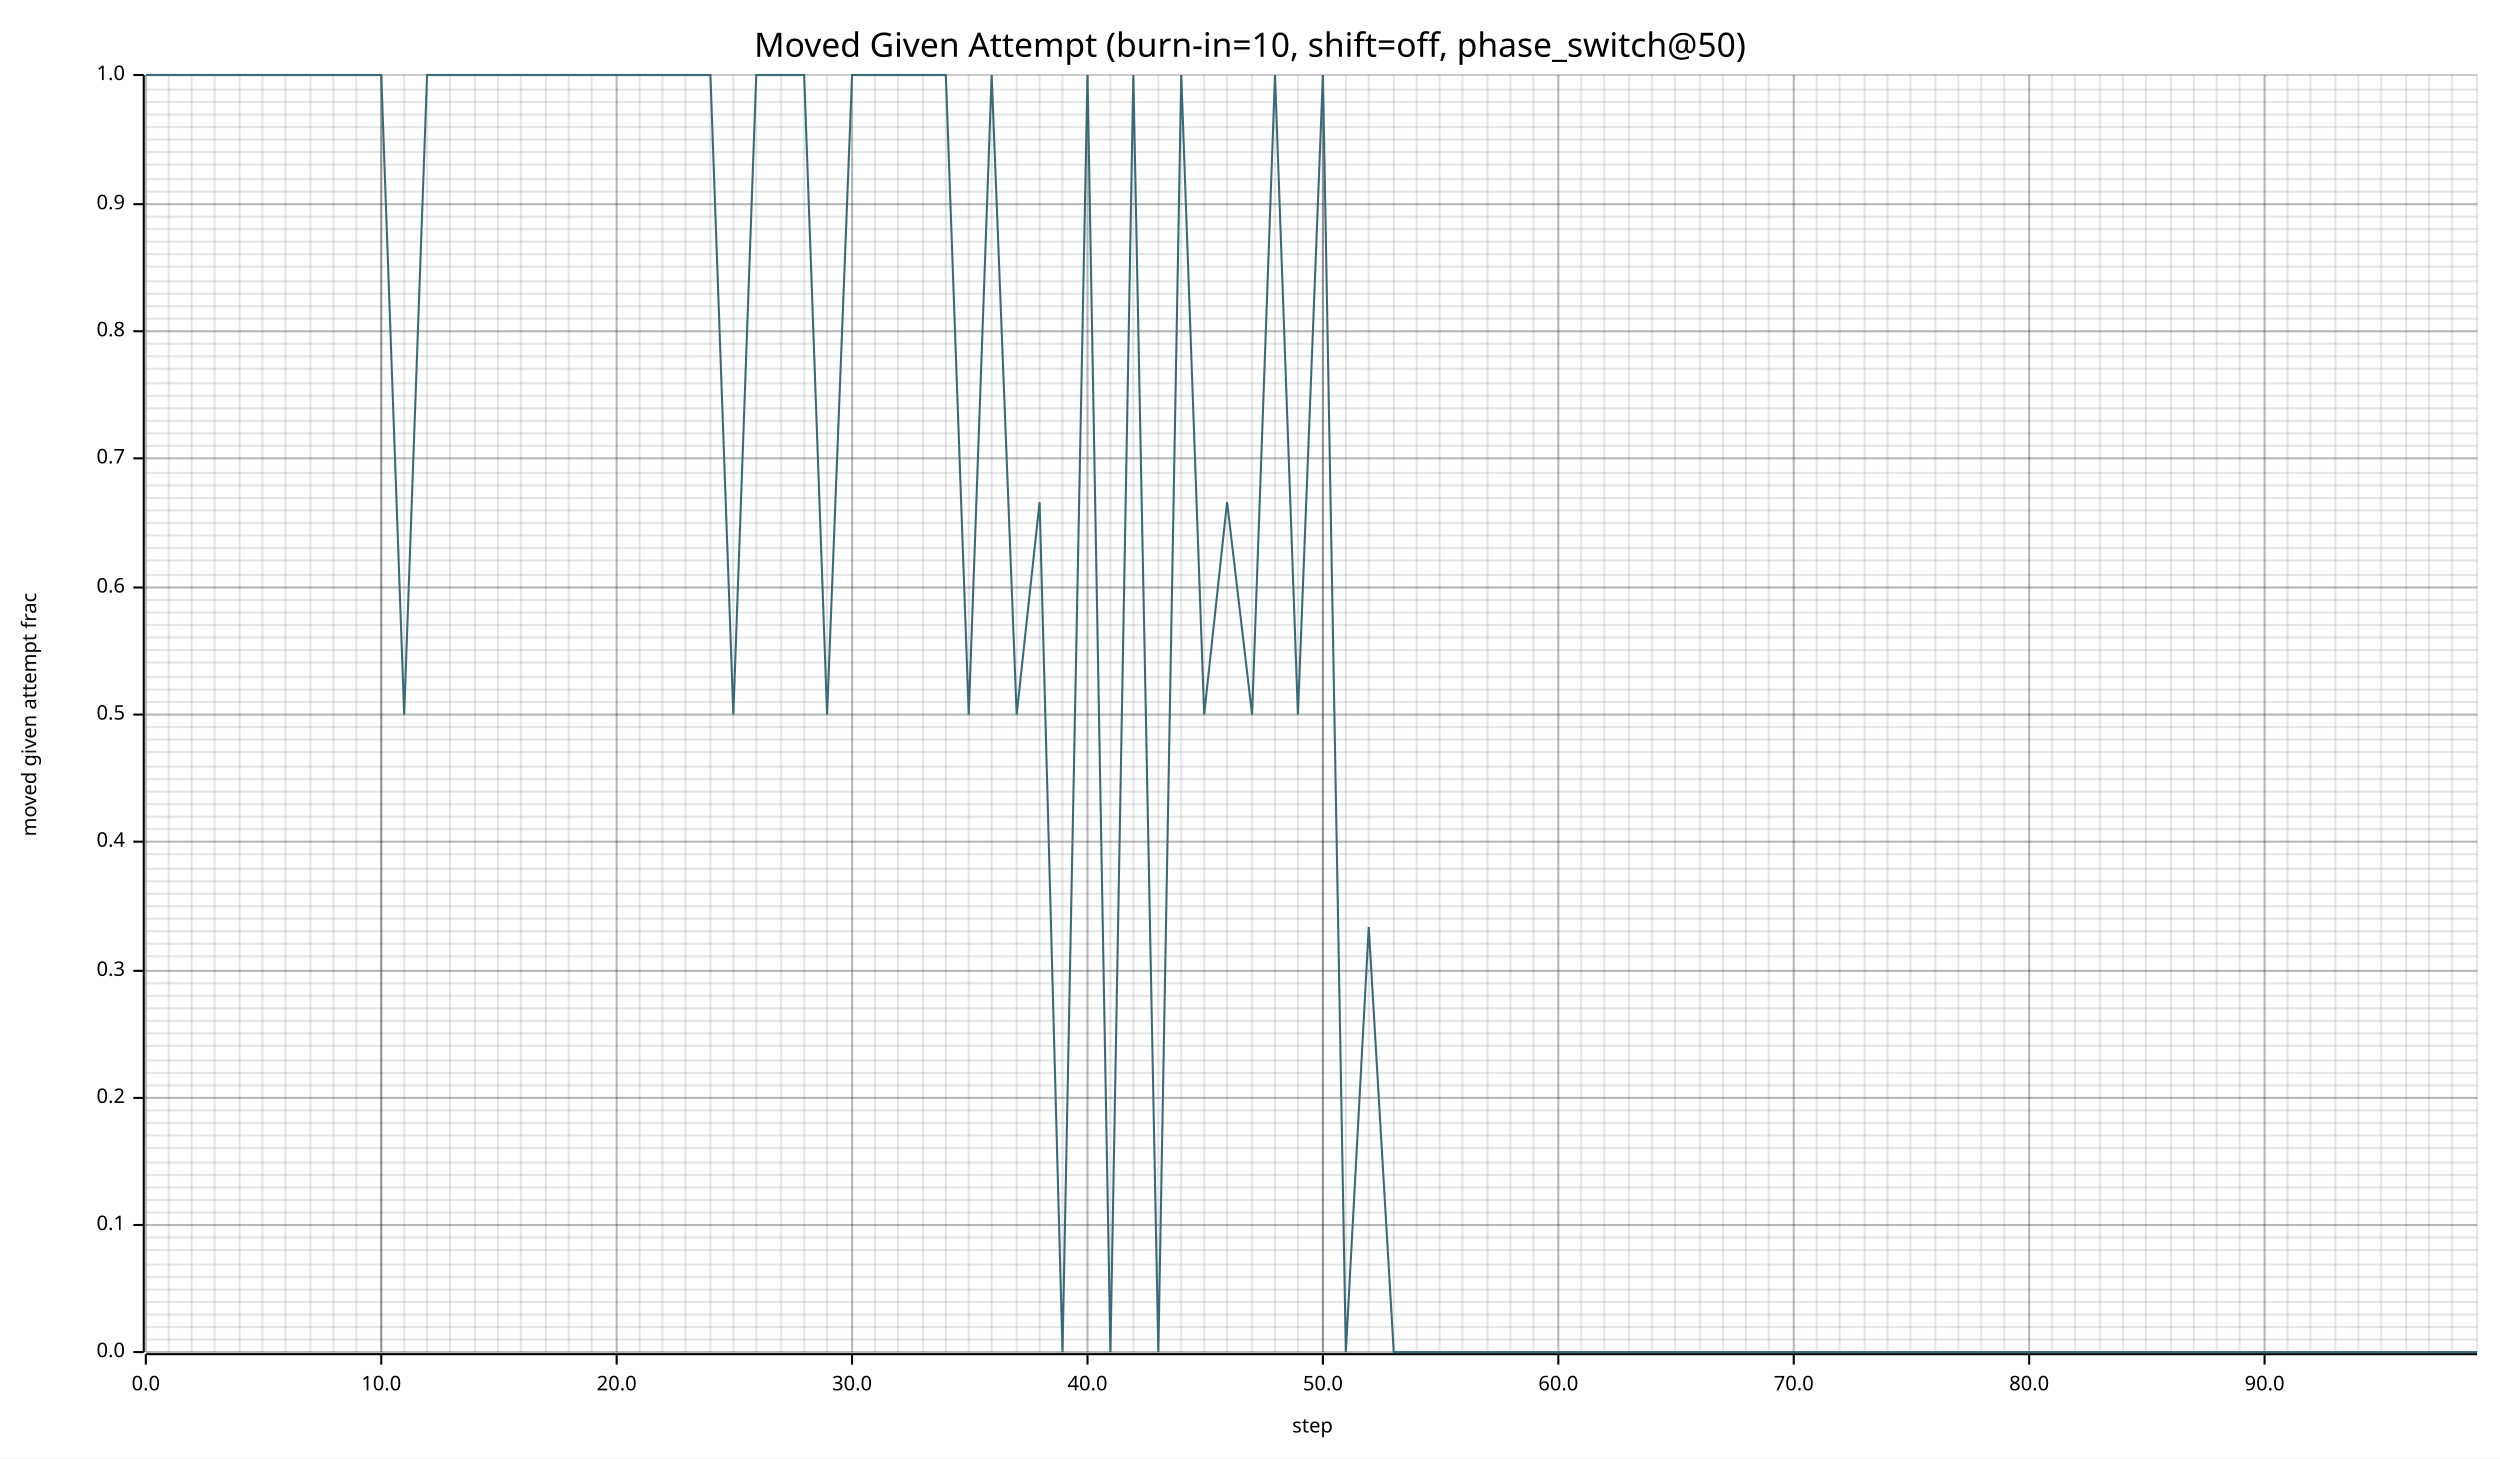
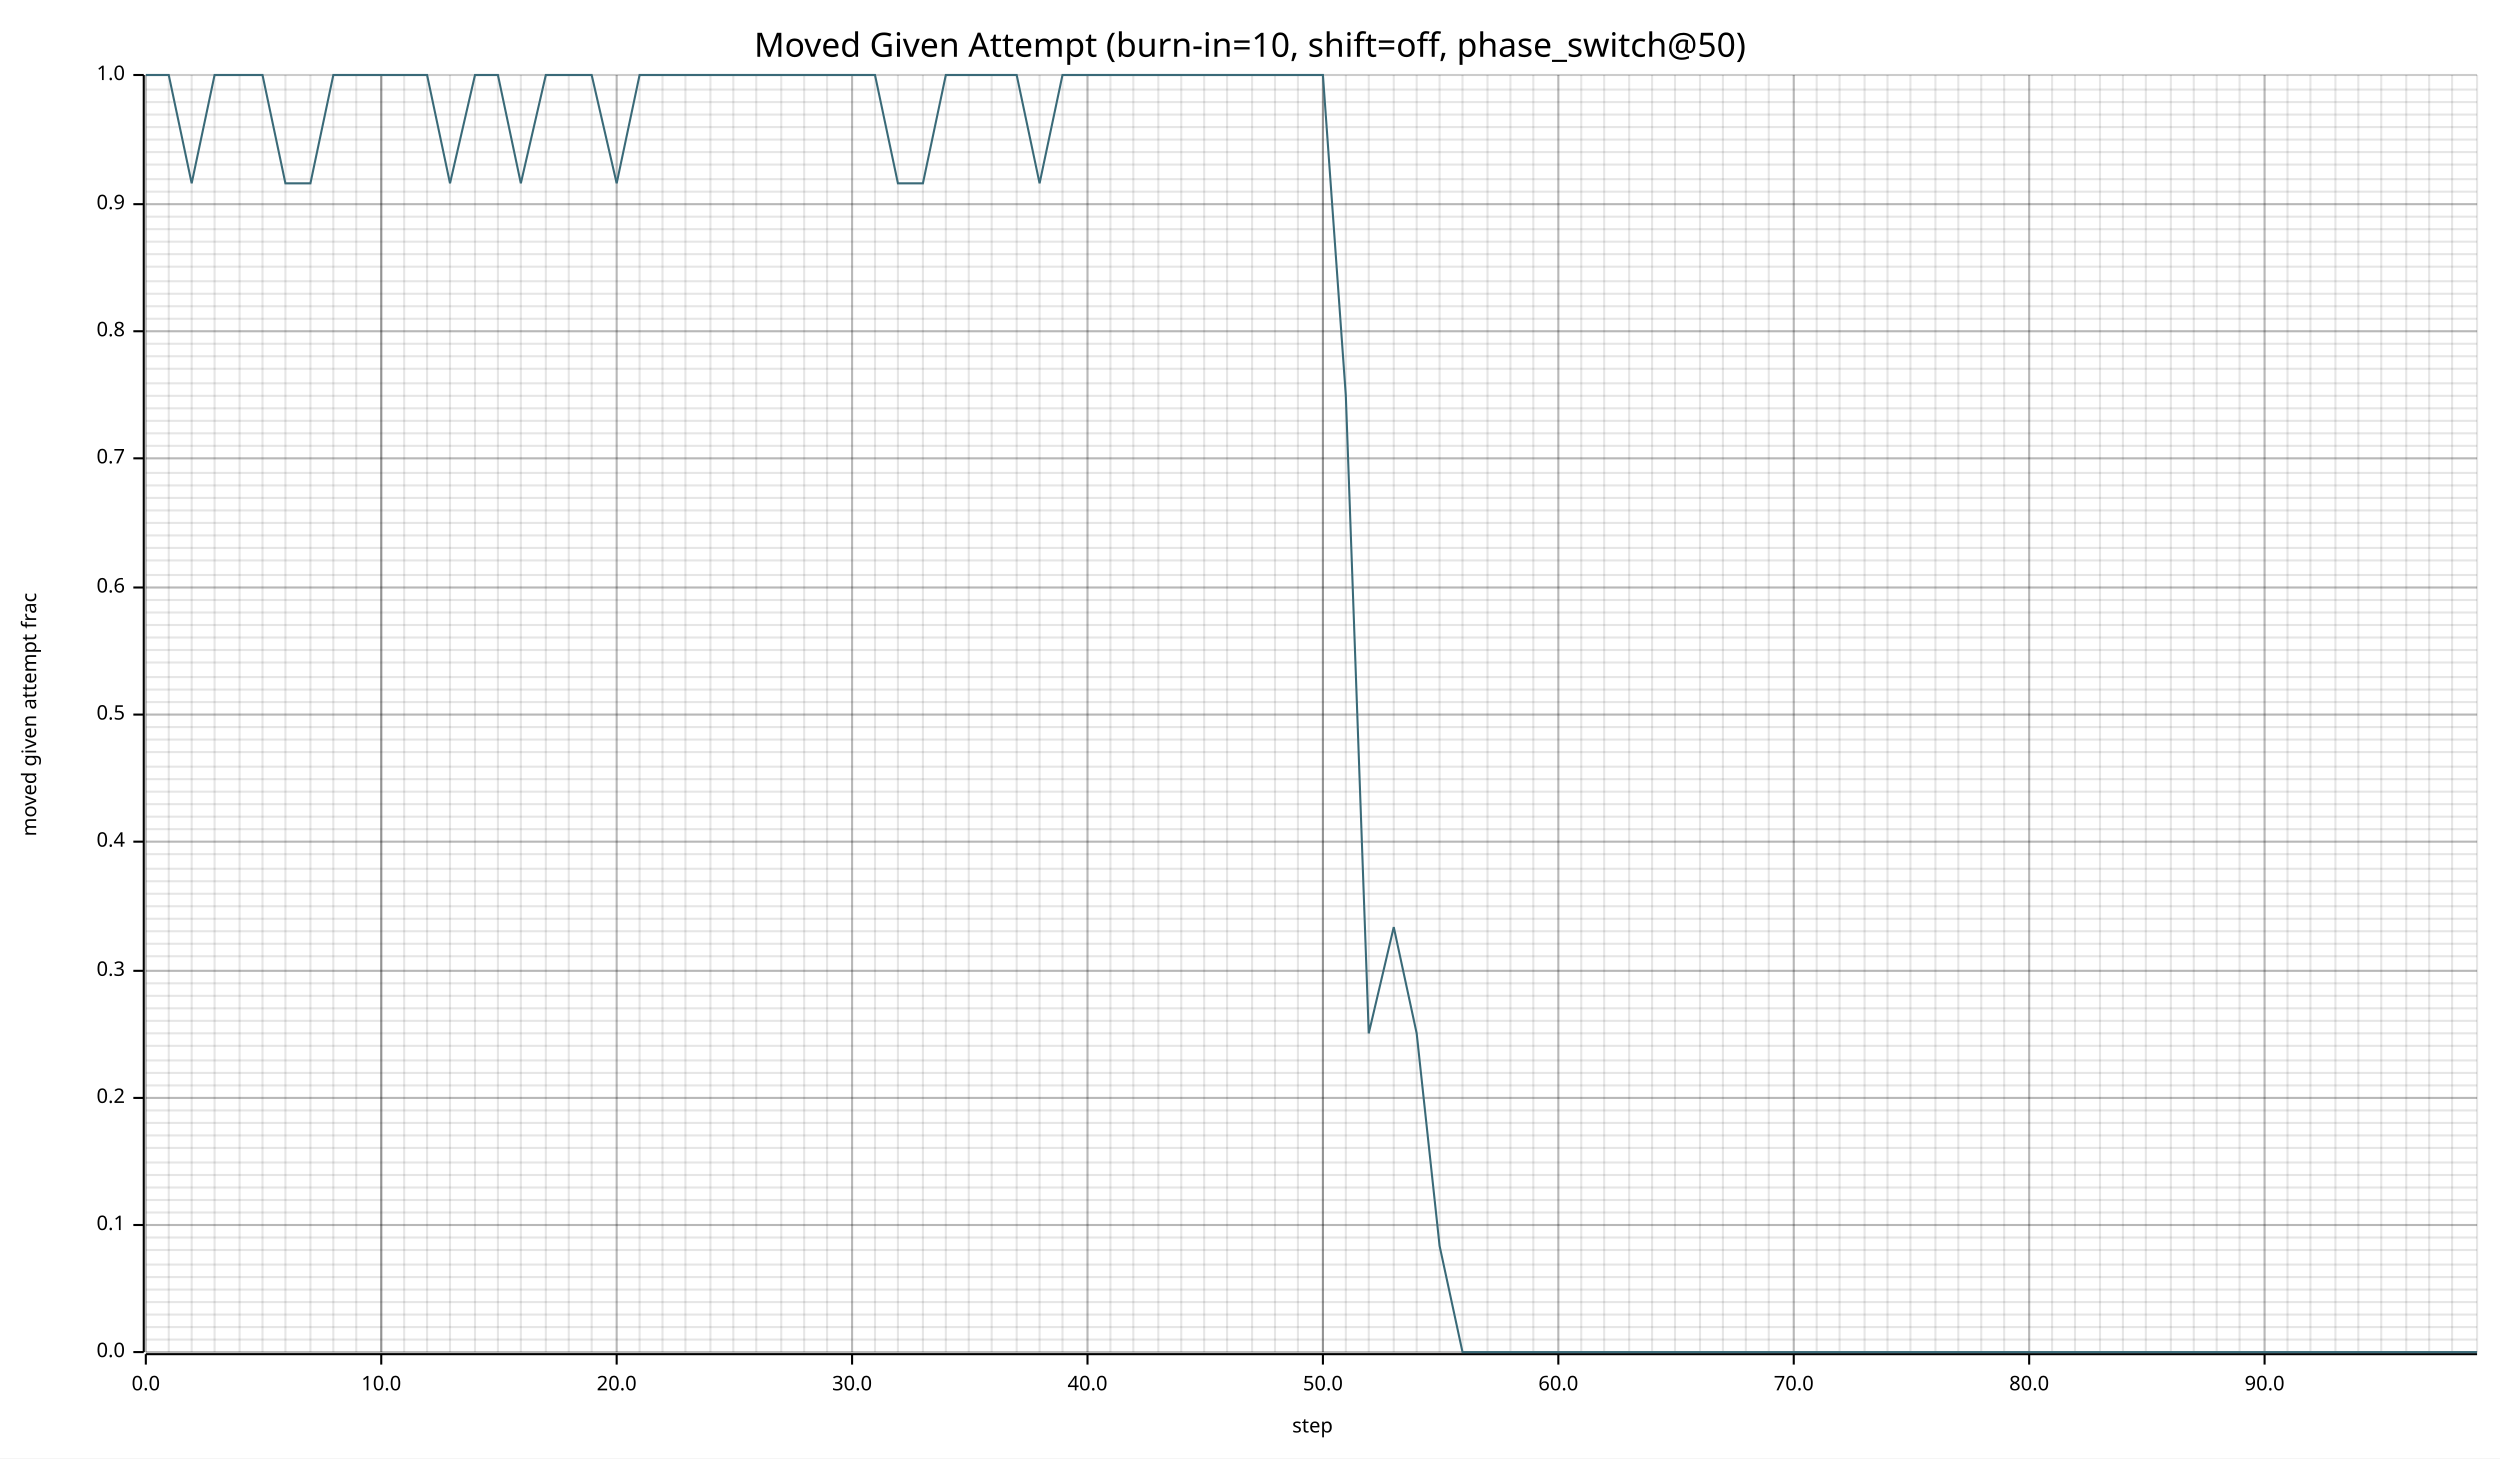
<svg xmlns="http://www.w3.org/2000/svg" width="1200" height="700" viewBox="0 0 1200 700">
  <rect x="0" y="0" width="1200" height="700" opacity="1" fill="#FFFFFF" stroke="none" />
  <text x="600" y="15" dy="0.76em" text-anchor="middle" font-family="sans-serif" font-size="16.129" opacity="1" fill="#000000">
Moved Given Attempt (burn-in=10, shift=off, phase_switch@50)
</text>
  <line opacity="0.1" stroke="#000000" stroke-width="1" x1="70" y1="649" x2="70" y2="36" />
  <line opacity="0.1" stroke="#000000" stroke-width="1" x1="81" y1="649" x2="81" y2="36" />
  <line opacity="0.1" stroke="#000000" stroke-width="1" x1="92" y1="649" x2="92" y2="36" />
  <line opacity="0.1" stroke="#000000" stroke-width="1" x1="103" y1="649" x2="103" y2="36" />
  <line opacity="0.1" stroke="#000000" stroke-width="1" x1="115" y1="649" x2="115" y2="36" />
  <line opacity="0.1" stroke="#000000" stroke-width="1" x1="126" y1="649" x2="126" y2="36" />
  <line opacity="0.1" stroke="#000000" stroke-width="1" x1="137" y1="649" x2="137" y2="36" />
  <line opacity="0.1" stroke="#000000" stroke-width="1" x1="149" y1="649" x2="149" y2="36" />
  <line opacity="0.1" stroke="#000000" stroke-width="1" x1="160" y1="649" x2="160" y2="36" />
  <line opacity="0.1" stroke="#000000" stroke-width="1" x1="171" y1="649" x2="171" y2="36" />
  <line opacity="0.1" stroke="#000000" stroke-width="1" x1="183" y1="649" x2="183" y2="36" />
  <line opacity="0.1" stroke="#000000" stroke-width="1" x1="194" y1="649" x2="194" y2="36" />
  <line opacity="0.1" stroke="#000000" stroke-width="1" x1="205" y1="649" x2="205" y2="36" />
  <line opacity="0.1" stroke="#000000" stroke-width="1" x1="216" y1="649" x2="216" y2="36" />
  <line opacity="0.1" stroke="#000000" stroke-width="1" x1="228" y1="649" x2="228" y2="36" />
  <line opacity="0.1" stroke="#000000" stroke-width="1" x1="239" y1="649" x2="239" y2="36" />
  <line opacity="0.1" stroke="#000000" stroke-width="1" x1="250" y1="649" x2="250" y2="36" />
  <line opacity="0.1" stroke="#000000" stroke-width="1" x1="262" y1="649" x2="262" y2="36" />
  <line opacity="0.1" stroke="#000000" stroke-width="1" x1="273" y1="649" x2="273" y2="36" />
  <line opacity="0.1" stroke="#000000" stroke-width="1" x1="284" y1="649" x2="284" y2="36" />
  <line opacity="0.1" stroke="#000000" stroke-width="1" x1="296" y1="649" x2="296" y2="36" />
  <line opacity="0.1" stroke="#000000" stroke-width="1" x1="307" y1="649" x2="307" y2="36" />
  <line opacity="0.1" stroke="#000000" stroke-width="1" x1="318" y1="649" x2="318" y2="36" />
  <line opacity="0.1" stroke="#000000" stroke-width="1" x1="329" y1="649" x2="329" y2="36" />
  <line opacity="0.1" stroke="#000000" stroke-width="1" x1="341" y1="649" x2="341" y2="36" />
  <line opacity="0.1" stroke="#000000" stroke-width="1" x1="352" y1="649" x2="352" y2="36" />
  <line opacity="0.1" stroke="#000000" stroke-width="1" x1="363" y1="649" x2="363" y2="36" />
  <line opacity="0.1" stroke="#000000" stroke-width="1" x1="375" y1="649" x2="375" y2="36" />
  <line opacity="0.1" stroke="#000000" stroke-width="1" x1="386" y1="649" x2="386" y2="36" />
  <line opacity="0.1" stroke="#000000" stroke-width="1" x1="397" y1="649" x2="397" y2="36" />
  <line opacity="0.1" stroke="#000000" stroke-width="1" x1="409" y1="649" x2="409" y2="36" />
  <line opacity="0.1" stroke="#000000" stroke-width="1" x1="420" y1="649" x2="420" y2="36" />
  <line opacity="0.1" stroke="#000000" stroke-width="1" x1="431" y1="649" x2="431" y2="36" />
  <line opacity="0.1" stroke="#000000" stroke-width="1" x1="443" y1="649" x2="443" y2="36" />
  <line opacity="0.1" stroke="#000000" stroke-width="1" x1="454" y1="649" x2="454" y2="36" />
  <line opacity="0.1" stroke="#000000" stroke-width="1" x1="465" y1="649" x2="465" y2="36" />
  <line opacity="0.1" stroke="#000000" stroke-width="1" x1="476" y1="649" x2="476" y2="36" />
  <line opacity="0.1" stroke="#000000" stroke-width="1" x1="488" y1="649" x2="488" y2="36" />
  <line opacity="0.1" stroke="#000000" stroke-width="1" x1="499" y1="649" x2="499" y2="36" />
  <line opacity="0.1" stroke="#000000" stroke-width="1" x1="510" y1="649" x2="510" y2="36" />
  <line opacity="0.1" stroke="#000000" stroke-width="1" x1="522" y1="649" x2="522" y2="36" />
  <line opacity="0.1" stroke="#000000" stroke-width="1" x1="533" y1="649" x2="533" y2="36" />
  <line opacity="0.1" stroke="#000000" stroke-width="1" x1="544" y1="649" x2="544" y2="36" />
  <line opacity="0.1" stroke="#000000" stroke-width="1" x1="556" y1="649" x2="556" y2="36" />
  <line opacity="0.1" stroke="#000000" stroke-width="1" x1="567" y1="649" x2="567" y2="36" />
  <line opacity="0.1" stroke="#000000" stroke-width="1" x1="578" y1="649" x2="578" y2="36" />
  <line opacity="0.1" stroke="#000000" stroke-width="1" x1="589" y1="649" x2="589" y2="36" />
  <line opacity="0.1" stroke="#000000" stroke-width="1" x1="601" y1="649" x2="601" y2="36" />
  <line opacity="0.1" stroke="#000000" stroke-width="1" x1="612" y1="649" x2="612" y2="36" />
  <line opacity="0.1" stroke="#000000" stroke-width="1" x1="623" y1="649" x2="623" y2="36" />
  <line opacity="0.1" stroke="#000000" stroke-width="1" x1="635" y1="649" x2="635" y2="36" />
  <line opacity="0.1" stroke="#000000" stroke-width="1" x1="646" y1="649" x2="646" y2="36" />
  <line opacity="0.1" stroke="#000000" stroke-width="1" x1="657" y1="649" x2="657" y2="36" />
  <line opacity="0.1" stroke="#000000" stroke-width="1" x1="669" y1="649" x2="669" y2="36" />
  <line opacity="0.1" stroke="#000000" stroke-width="1" x1="680" y1="649" x2="680" y2="36" />
  <line opacity="0.1" stroke="#000000" stroke-width="1" x1="691" y1="649" x2="691" y2="36" />
  <line opacity="0.1" stroke="#000000" stroke-width="1" x1="702" y1="649" x2="702" y2="36" />
  <line opacity="0.1" stroke="#000000" stroke-width="1" x1="714" y1="649" x2="714" y2="36" />
  <line opacity="0.1" stroke="#000000" stroke-width="1" x1="725" y1="649" x2="725" y2="36" />
  <line opacity="0.1" stroke="#000000" stroke-width="1" x1="736" y1="649" x2="736" y2="36" />
  <line opacity="0.1" stroke="#000000" stroke-width="1" x1="748" y1="649" x2="748" y2="36" />
  <line opacity="0.1" stroke="#000000" stroke-width="1" x1="759" y1="649" x2="759" y2="36" />
  <line opacity="0.1" stroke="#000000" stroke-width="1" x1="770" y1="649" x2="770" y2="36" />
  <line opacity="0.1" stroke="#000000" stroke-width="1" x1="782" y1="649" x2="782" y2="36" />
  <line opacity="0.1" stroke="#000000" stroke-width="1" x1="793" y1="649" x2="793" y2="36" />
  <line opacity="0.1" stroke="#000000" stroke-width="1" x1="804" y1="649" x2="804" y2="36" />
  <line opacity="0.1" stroke="#000000" stroke-width="1" x1="816" y1="649" x2="816" y2="36" />
  <line opacity="0.1" stroke="#000000" stroke-width="1" x1="827" y1="649" x2="827" y2="36" />
  <line opacity="0.1" stroke="#000000" stroke-width="1" x1="838" y1="649" x2="838" y2="36" />
  <line opacity="0.1" stroke="#000000" stroke-width="1" x1="849" y1="649" x2="849" y2="36" />
  <line opacity="0.1" stroke="#000000" stroke-width="1" x1="861" y1="649" x2="861" y2="36" />
  <line opacity="0.1" stroke="#000000" stroke-width="1" x1="872" y1="649" x2="872" y2="36" />
  <line opacity="0.1" stroke="#000000" stroke-width="1" x1="883" y1="649" x2="883" y2="36" />
  <line opacity="0.1" stroke="#000000" stroke-width="1" x1="895" y1="649" x2="895" y2="36" />
  <line opacity="0.1" stroke="#000000" stroke-width="1" x1="906" y1="649" x2="906" y2="36" />
  <line opacity="0.1" stroke="#000000" stroke-width="1" x1="917" y1="649" x2="917" y2="36" />
  <line opacity="0.1" stroke="#000000" stroke-width="1" x1="929" y1="649" x2="929" y2="36" />
  <line opacity="0.1" stroke="#000000" stroke-width="1" x1="940" y1="649" x2="940" y2="36" />
  <line opacity="0.1" stroke="#000000" stroke-width="1" x1="951" y1="649" x2="951" y2="36" />
  <line opacity="0.1" stroke="#000000" stroke-width="1" x1="962" y1="649" x2="962" y2="36" />
  <line opacity="0.1" stroke="#000000" stroke-width="1" x1="974" y1="649" x2="974" y2="36" />
  <line opacity="0.1" stroke="#000000" stroke-width="1" x1="985" y1="649" x2="985" y2="36" />
  <line opacity="0.1" stroke="#000000" stroke-width="1" x1="996" y1="649" x2="996" y2="36" />
  <line opacity="0.1" stroke="#000000" stroke-width="1" x1="1008" y1="649" x2="1008" y2="36" />
  <line opacity="0.1" stroke="#000000" stroke-width="1" x1="1019" y1="649" x2="1019" y2="36" />
  <line opacity="0.1" stroke="#000000" stroke-width="1" x1="1030" y1="649" x2="1030" y2="36" />
  <line opacity="0.1" stroke="#000000" stroke-width="1" x1="1042" y1="649" x2="1042" y2="36" />
  <line opacity="0.1" stroke="#000000" stroke-width="1" x1="1053" y1="649" x2="1053" y2="36" />
  <line opacity="0.1" stroke="#000000" stroke-width="1" x1="1064" y1="649" x2="1064" y2="36" />
  <line opacity="0.1" stroke="#000000" stroke-width="1" x1="1075" y1="649" x2="1075" y2="36" />
  <line opacity="0.1" stroke="#000000" stroke-width="1" x1="1087" y1="649" x2="1087" y2="36" />
  <line opacity="0.1" stroke="#000000" stroke-width="1" x1="1098" y1="649" x2="1098" y2="36" />
  <line opacity="0.1" stroke="#000000" stroke-width="1" x1="1109" y1="649" x2="1109" y2="36" />
  <line opacity="0.1" stroke="#000000" stroke-width="1" x1="1121" y1="649" x2="1121" y2="36" />
  <line opacity="0.1" stroke="#000000" stroke-width="1" x1="1132" y1="649" x2="1132" y2="36" />
  <line opacity="0.1" stroke="#000000" stroke-width="1" x1="1143" y1="649" x2="1143" y2="36" />
  <line opacity="0.1" stroke="#000000" stroke-width="1" x1="1155" y1="649" x2="1155" y2="36" />
  <line opacity="0.1" stroke="#000000" stroke-width="1" x1="1166" y1="649" x2="1166" y2="36" />
  <line opacity="0.1" stroke="#000000" stroke-width="1" x1="1177" y1="649" x2="1177" y2="36" />
  <line opacity="0.1" stroke="#000000" stroke-width="1" x1="1189" y1="649" x2="1189" y2="36" />
  <line opacity="0.1" stroke="#000000" stroke-width="1" x1="70" y1="649" x2="1189" y2="649" />
  <line opacity="0.1" stroke="#000000" stroke-width="1" x1="70" y1="643" x2="1189" y2="643" />
  <line opacity="0.1" stroke="#000000" stroke-width="1" x1="70" y1="637" x2="1189" y2="637" />
  <line opacity="0.1" stroke="#000000" stroke-width="1" x1="70" y1="631" x2="1189" y2="631" />
  <line opacity="0.1" stroke="#000000" stroke-width="1" x1="70" y1="625" x2="1189" y2="625" />
  <line opacity="0.1" stroke="#000000" stroke-width="1" x1="70" y1="619" x2="1189" y2="619" />
  <line opacity="0.1" stroke="#000000" stroke-width="1" x1="70" y1="613" x2="1189" y2="613" />
  <line opacity="0.1" stroke="#000000" stroke-width="1" x1="70" y1="607" x2="1189" y2="607" />
  <line opacity="0.1" stroke="#000000" stroke-width="1" x1="70" y1="600" x2="1189" y2="600" />
  <line opacity="0.1" stroke="#000000" stroke-width="1" x1="70" y1="594" x2="1189" y2="594" />
  <line opacity="0.1" stroke="#000000" stroke-width="1" x1="70" y1="588" x2="1189" y2="588" />
  <line opacity="0.1" stroke="#000000" stroke-width="1" x1="70" y1="582" x2="1189" y2="582" />
  <line opacity="0.1" stroke="#000000" stroke-width="1" x1="70" y1="576" x2="1189" y2="576" />
  <line opacity="0.1" stroke="#000000" stroke-width="1" x1="70" y1="570" x2="1189" y2="570" />
  <line opacity="0.1" stroke="#000000" stroke-width="1" x1="70" y1="564" x2="1189" y2="564" />
  <line opacity="0.1" stroke="#000000" stroke-width="1" x1="70" y1="558" x2="1189" y2="558" />
  <line opacity="0.1" stroke="#000000" stroke-width="1" x1="70" y1="551" x2="1189" y2="551" />
  <line opacity="0.1" stroke="#000000" stroke-width="1" x1="70" y1="545" x2="1189" y2="545" />
  <line opacity="0.1" stroke="#000000" stroke-width="1" x1="70" y1="539" x2="1189" y2="539" />
  <line opacity="0.1" stroke="#000000" stroke-width="1" x1="70" y1="533" x2="1189" y2="533" />
  <line opacity="0.1" stroke="#000000" stroke-width="1" x1="70" y1="527" x2="1189" y2="527" />
  <line opacity="0.1" stroke="#000000" stroke-width="1" x1="70" y1="521" x2="1189" y2="521" />
  <line opacity="0.1" stroke="#000000" stroke-width="1" x1="70" y1="515" x2="1189" y2="515" />
  <line opacity="0.1" stroke="#000000" stroke-width="1" x1="70" y1="509" x2="1189" y2="509" />
  <line opacity="0.1" stroke="#000000" stroke-width="1" x1="70" y1="502" x2="1189" y2="502" />
  <line opacity="0.1" stroke="#000000" stroke-width="1" x1="70" y1="496" x2="1189" y2="496" />
  <line opacity="0.1" stroke="#000000" stroke-width="1" x1="70" y1="490" x2="1189" y2="490" />
  <line opacity="0.1" stroke="#000000" stroke-width="1" x1="70" y1="484" x2="1189" y2="484" />
  <line opacity="0.1" stroke="#000000" stroke-width="1" x1="70" y1="478" x2="1189" y2="478" />
  <line opacity="0.1" stroke="#000000" stroke-width="1" x1="70" y1="472" x2="1189" y2="472" />
  <line opacity="0.1" stroke="#000000" stroke-width="1" x1="70" y1="466" x2="1189" y2="466" />
  <line opacity="0.1" stroke="#000000" stroke-width="1" x1="70" y1="459" x2="1189" y2="459" />
  <line opacity="0.1" stroke="#000000" stroke-width="1" x1="70" y1="453" x2="1189" y2="453" />
  <line opacity="0.1" stroke="#000000" stroke-width="1" x1="70" y1="447" x2="1189" y2="447" />
  <line opacity="0.1" stroke="#000000" stroke-width="1" x1="70" y1="441" x2="1189" y2="441" />
  <line opacity="0.1" stroke="#000000" stroke-width="1" x1="70" y1="435" x2="1189" y2="435" />
  <line opacity="0.1" stroke="#000000" stroke-width="1" x1="70" y1="429" x2="1189" y2="429" />
  <line opacity="0.1" stroke="#000000" stroke-width="1" x1="70" y1="423" x2="1189" y2="423" />
  <line opacity="0.1" stroke="#000000" stroke-width="1" x1="70" y1="417" x2="1189" y2="417" />
  <line opacity="0.1" stroke="#000000" stroke-width="1" x1="70" y1="410" x2="1189" y2="410" />
  <line opacity="0.1" stroke="#000000" stroke-width="1" x1="70" y1="404" x2="1189" y2="404" />
  <line opacity="0.1" stroke="#000000" stroke-width="1" x1="70" y1="398" x2="1189" y2="398" />
  <line opacity="0.1" stroke="#000000" stroke-width="1" x1="70" y1="392" x2="1189" y2="392" />
  <line opacity="0.1" stroke="#000000" stroke-width="1" x1="70" y1="386" x2="1189" y2="386" />
  <line opacity="0.1" stroke="#000000" stroke-width="1" x1="70" y1="380" x2="1189" y2="380" />
  <line opacity="0.1" stroke="#000000" stroke-width="1" x1="70" y1="374" x2="1189" y2="374" />
  <line opacity="0.1" stroke="#000000" stroke-width="1" x1="70" y1="368" x2="1189" y2="368" />
  <line opacity="0.1" stroke="#000000" stroke-width="1" x1="70" y1="361" x2="1189" y2="361" />
  <line opacity="0.1" stroke="#000000" stroke-width="1" x1="70" y1="355" x2="1189" y2="355" />
  <line opacity="0.1" stroke="#000000" stroke-width="1" x1="70" y1="349" x2="1189" y2="349" />
  <line opacity="0.1" stroke="#000000" stroke-width="1" x1="70" y1="343" x2="1189" y2="343" />
  <line opacity="0.1" stroke="#000000" stroke-width="1" x1="70" y1="337" x2="1189" y2="337" />
  <line opacity="0.1" stroke="#000000" stroke-width="1" x1="70" y1="331" x2="1189" y2="331" />
  <line opacity="0.1" stroke="#000000" stroke-width="1" x1="70" y1="325" x2="1189" y2="325" />
  <line opacity="0.1" stroke="#000000" stroke-width="1" x1="70" y1="318" x2="1189" y2="318" />
  <line opacity="0.1" stroke="#000000" stroke-width="1" x1="70" y1="312" x2="1189" y2="312" />
  <line opacity="0.1" stroke="#000000" stroke-width="1" x1="70" y1="306" x2="1189" y2="306" />
  <line opacity="0.1" stroke="#000000" stroke-width="1" x1="70" y1="300" x2="1189" y2="300" />
  <line opacity="0.1" stroke="#000000" stroke-width="1" x1="70" y1="294" x2="1189" y2="294" />
  <line opacity="0.1" stroke="#000000" stroke-width="1" x1="70" y1="288" x2="1189" y2="288" />
  <line opacity="0.1" stroke="#000000" stroke-width="1" x1="70" y1="282" x2="1189" y2="282" />
  <line opacity="0.1" stroke="#000000" stroke-width="1" x1="70" y1="276" x2="1189" y2="276" />
  <line opacity="0.1" stroke="#000000" stroke-width="1" x1="70" y1="269" x2="1189" y2="269" />
  <line opacity="0.1" stroke="#000000" stroke-width="1" x1="70" y1="263" x2="1189" y2="263" />
  <line opacity="0.1" stroke="#000000" stroke-width="1" x1="70" y1="257" x2="1189" y2="257" />
  <line opacity="0.1" stroke="#000000" stroke-width="1" x1="70" y1="251" x2="1189" y2="251" />
  <line opacity="0.1" stroke="#000000" stroke-width="1" x1="70" y1="245" x2="1189" y2="245" />
  <line opacity="0.1" stroke="#000000" stroke-width="1" x1="70" y1="239" x2="1189" y2="239" />
  <line opacity="0.1" stroke="#000000" stroke-width="1" x1="70" y1="233" x2="1189" y2="233" />
  <line opacity="0.1" stroke="#000000" stroke-width="1" x1="70" y1="227" x2="1189" y2="227" />
  <line opacity="0.1" stroke="#000000" stroke-width="1" x1="70" y1="220" x2="1189" y2="220" />
  <line opacity="0.1" stroke="#000000" stroke-width="1" x1="70" y1="214" x2="1189" y2="214" />
  <line opacity="0.1" stroke="#000000" stroke-width="1" x1="70" y1="208" x2="1189" y2="208" />
  <line opacity="0.1" stroke="#000000" stroke-width="1" x1="70" y1="202" x2="1189" y2="202" />
  <line opacity="0.1" stroke="#000000" stroke-width="1" x1="70" y1="196" x2="1189" y2="196" />
  <line opacity="0.1" stroke="#000000" stroke-width="1" x1="70" y1="190" x2="1189" y2="190" />
  <line opacity="0.1" stroke="#000000" stroke-width="1" x1="70" y1="184" x2="1189" y2="184" />
  <line opacity="0.1" stroke="#000000" stroke-width="1" x1="70" y1="177" x2="1189" y2="177" />
  <line opacity="0.1" stroke="#000000" stroke-width="1" x1="70" y1="171" x2="1189" y2="171" />
  <line opacity="0.1" stroke="#000000" stroke-width="1" x1="70" y1="165" x2="1189" y2="165" />
  <line opacity="0.1" stroke="#000000" stroke-width="1" x1="70" y1="159" x2="1189" y2="159" />
  <line opacity="0.1" stroke="#000000" stroke-width="1" x1="70" y1="153" x2="1189" y2="153" />
  <line opacity="0.1" stroke="#000000" stroke-width="1" x1="70" y1="147" x2="1189" y2="147" />
  <line opacity="0.1" stroke="#000000" stroke-width="1" x1="70" y1="141" x2="1189" y2="141" />
  <line opacity="0.1" stroke="#000000" stroke-width="1" x1="70" y1="135" x2="1189" y2="135" />
  <line opacity="0.1" stroke="#000000" stroke-width="1" x1="70" y1="128" x2="1189" y2="128" />
  <line opacity="0.1" stroke="#000000" stroke-width="1" x1="70" y1="122" x2="1189" y2="122" />
  <line opacity="0.1" stroke="#000000" stroke-width="1" x1="70" y1="116" x2="1189" y2="116" />
  <line opacity="0.1" stroke="#000000" stroke-width="1" x1="70" y1="110" x2="1189" y2="110" />
  <line opacity="0.1" stroke="#000000" stroke-width="1" x1="70" y1="104" x2="1189" y2="104" />
  <line opacity="0.1" stroke="#000000" stroke-width="1" x1="70" y1="98" x2="1189" y2="98" />
  <line opacity="0.1" stroke="#000000" stroke-width="1" x1="70" y1="92" x2="1189" y2="92" />
  <line opacity="0.1" stroke="#000000" stroke-width="1" x1="70" y1="86" x2="1189" y2="86" />
  <line opacity="0.1" stroke="#000000" stroke-width="1" x1="70" y1="79" x2="1189" y2="79" />
  <line opacity="0.1" stroke="#000000" stroke-width="1" x1="70" y1="73" x2="1189" y2="73" />
  <line opacity="0.1" stroke="#000000" stroke-width="1" x1="70" y1="67" x2="1189" y2="67" />
  <line opacity="0.1" stroke="#000000" stroke-width="1" x1="70" y1="61" x2="1189" y2="61" />
  <line opacity="0.1" stroke="#000000" stroke-width="1" x1="70" y1="55" x2="1189" y2="55" />
  <line opacity="0.1" stroke="#000000" stroke-width="1" x1="70" y1="49" x2="1189" y2="49" />
  <line opacity="0.1" stroke="#000000" stroke-width="1" x1="70" y1="43" x2="1189" y2="43" />
  <text x="10" y="343" dy="0.76em" text-anchor="middle" font-family="sans-serif" font-size="9.677" opacity="1" fill="#000000" transform="rotate(270, 10, 343)">
moved given attempt frac
</text>
  <text x="630" y="690" dy="-0.5ex" text-anchor="middle" font-family="sans-serif" font-size="9.677" opacity="1" fill="#000000">
step
</text>
  <line opacity="0.2" stroke="#000000" stroke-width="1" x1="70" y1="649" x2="70" y2="36" />
  <line opacity="0.2" stroke="#000000" stroke-width="1" x1="183" y1="649" x2="183" y2="36" />
  <line opacity="0.2" stroke="#000000" stroke-width="1" x1="296" y1="649" x2="296" y2="36" />
  <line opacity="0.2" stroke="#000000" stroke-width="1" x1="409" y1="649" x2="409" y2="36" />
  <line opacity="0.2" stroke="#000000" stroke-width="1" x1="522" y1="649" x2="522" y2="36" />
  <line opacity="0.2" stroke="#000000" stroke-width="1" x1="635" y1="649" x2="635" y2="36" />
  <line opacity="0.2" stroke="#000000" stroke-width="1" x1="748" y1="649" x2="748" y2="36" />
  <line opacity="0.2" stroke="#000000" stroke-width="1" x1="861" y1="649" x2="861" y2="36" />
  <line opacity="0.2" stroke="#000000" stroke-width="1" x1="974" y1="649" x2="974" y2="36" />
  <line opacity="0.2" stroke="#000000" stroke-width="1" x1="1087" y1="649" x2="1087" y2="36" />
  <line opacity="0.2" stroke="#000000" stroke-width="1" x1="70" y1="649" x2="1189" y2="649" />
  <line opacity="0.2" stroke="#000000" stroke-width="1" x1="70" y1="588" x2="1189" y2="588" />
  <line opacity="0.2" stroke="#000000" stroke-width="1" x1="70" y1="527" x2="1189" y2="527" />
  <line opacity="0.2" stroke="#000000" stroke-width="1" x1="70" y1="466" x2="1189" y2="466" />
  <line opacity="0.2" stroke="#000000" stroke-width="1" x1="70" y1="404" x2="1189" y2="404" />
  <line opacity="0.2" stroke="#000000" stroke-width="1" x1="70" y1="343" x2="1189" y2="343" />
  <line opacity="0.2" stroke="#000000" stroke-width="1" x1="70" y1="282" x2="1189" y2="282" />
  <line opacity="0.2" stroke="#000000" stroke-width="1" x1="70" y1="220" x2="1189" y2="220" />
  <line opacity="0.2" stroke="#000000" stroke-width="1" x1="70" y1="159" x2="1189" y2="159" />
  <line opacity="0.2" stroke="#000000" stroke-width="1" x1="70" y1="98" x2="1189" y2="98" />
  <line opacity="0.2" stroke="#000000" stroke-width="1" x1="70" y1="36" x2="1189" y2="36" />
  <polyline fill="none" opacity="1" stroke="#000000" stroke-width="1" points="69,36 69,649 " />
  <text x="60" y="649" dy="0.5ex" text-anchor="end" font-family="sans-serif" font-size="9.677" opacity="1" fill="#000000">
0.0
</text>
  <polyline fill="none" opacity="1" stroke="#000000" stroke-width="1" points="64,649 69,649 " />
  <text x="60" y="588" dy="0.5ex" text-anchor="end" font-family="sans-serif" font-size="9.677" opacity="1" fill="#000000">
0.1
</text>
  <polyline fill="none" opacity="1" stroke="#000000" stroke-width="1" points="64,588 69,588 " />
  <text x="60" y="527" dy="0.5ex" text-anchor="end" font-family="sans-serif" font-size="9.677" opacity="1" fill="#000000">
0.2
</text>
  <polyline fill="none" opacity="1" stroke="#000000" stroke-width="1" points="64,527 69,527 " />
  <text x="60" y="466" dy="0.5ex" text-anchor="end" font-family="sans-serif" font-size="9.677" opacity="1" fill="#000000">
0.3
</text>
  <polyline fill="none" opacity="1" stroke="#000000" stroke-width="1" points="64,466 69,466 " />
  <text x="60" y="404" dy="0.5ex" text-anchor="end" font-family="sans-serif" font-size="9.677" opacity="1" fill="#000000">
0.4
</text>
  <polyline fill="none" opacity="1" stroke="#000000" stroke-width="1" points="64,404 69,404 " />
  <text x="60" y="343" dy="0.5ex" text-anchor="end" font-family="sans-serif" font-size="9.677" opacity="1" fill="#000000">
0.5
</text>
  <polyline fill="none" opacity="1" stroke="#000000" stroke-width="1" points="64,343 69,343 " />
  <text x="60" y="282" dy="0.5ex" text-anchor="end" font-family="sans-serif" font-size="9.677" opacity="1" fill="#000000">
0.6
</text>
  <polyline fill="none" opacity="1" stroke="#000000" stroke-width="1" points="64,282 69,282 " />
  <text x="60" y="220" dy="0.5ex" text-anchor="end" font-family="sans-serif" font-size="9.677" opacity="1" fill="#000000">
0.7
</text>
  <polyline fill="none" opacity="1" stroke="#000000" stroke-width="1" points="64,220 69,220 " />
  <text x="60" y="159" dy="0.5ex" text-anchor="end" font-family="sans-serif" font-size="9.677" opacity="1" fill="#000000">
0.8
</text>
  <polyline fill="none" opacity="1" stroke="#000000" stroke-width="1" points="64,159 69,159 " />
  <text x="60" y="98" dy="0.5ex" text-anchor="end" font-family="sans-serif" font-size="9.677" opacity="1" fill="#000000">
0.9
</text>
  <polyline fill="none" opacity="1" stroke="#000000" stroke-width="1" points="64,98 69,98 " />
  <text x="60" y="36" dy="0.5ex" text-anchor="end" font-family="sans-serif" font-size="9.677" opacity="1" fill="#000000">
1.0
</text>
  <polyline fill="none" opacity="1" stroke="#000000" stroke-width="1" points="64,36 69,36 " />
  <polyline fill="none" opacity="1" stroke="#000000" stroke-width="1" points="70,650 1189,650 " />
  <text x="70" y="660" dy="0.76em" text-anchor="middle" font-family="sans-serif" font-size="9.677" opacity="1" fill="#000000">
0.0
</text>
  <polyline fill="none" opacity="1" stroke="#000000" stroke-width="1" points="70,650 70,655 " />
  <text x="183" y="660" dy="0.76em" text-anchor="middle" font-family="sans-serif" font-size="9.677" opacity="1" fill="#000000">
10.0
</text>
  <polyline fill="none" opacity="1" stroke="#000000" stroke-width="1" points="183,650 183,655 " />
  <text x="296" y="660" dy="0.76em" text-anchor="middle" font-family="sans-serif" font-size="9.677" opacity="1" fill="#000000">
20.0
</text>
  <polyline fill="none" opacity="1" stroke="#000000" stroke-width="1" points="296,650 296,655 " />
  <text x="409" y="660" dy="0.76em" text-anchor="middle" font-family="sans-serif" font-size="9.677" opacity="1" fill="#000000">
30.0
</text>
  <polyline fill="none" opacity="1" stroke="#000000" stroke-width="1" points="409,650 409,655 " />
  <text x="522" y="660" dy="0.76em" text-anchor="middle" font-family="sans-serif" font-size="9.677" opacity="1" fill="#000000">
40.0
</text>
  <polyline fill="none" opacity="1" stroke="#000000" stroke-width="1" points="522,650 522,655 " />
  <text x="635" y="660" dy="0.76em" text-anchor="middle" font-family="sans-serif" font-size="9.677" opacity="1" fill="#000000">
50.0
</text>
  <polyline fill="none" opacity="1" stroke="#000000" stroke-width="1" points="635,650 635,655 " />
  <text x="748" y="660" dy="0.76em" text-anchor="middle" font-family="sans-serif" font-size="9.677" opacity="1" fill="#000000">
60.0
</text>
  <polyline fill="none" opacity="1" stroke="#000000" stroke-width="1" points="748,650 748,655 " />
  <text x="861" y="660" dy="0.76em" text-anchor="middle" font-family="sans-serif" font-size="9.677" opacity="1" fill="#000000">
70.0
</text>
  <polyline fill="none" opacity="1" stroke="#000000" stroke-width="1" points="861,650 861,655 " />
  <text x="974" y="660" dy="0.76em" text-anchor="middle" font-family="sans-serif" font-size="9.677" opacity="1" fill="#000000">
80.0
</text>
  <polyline fill="none" opacity="1" stroke="#000000" stroke-width="1" points="974,650 974,655 " />
  <text x="1087" y="660" dy="0.76em" text-anchor="middle" font-family="sans-serif" font-size="9.677" opacity="1" fill="#000000">
90.0
</text>
  <polyline fill="none" opacity="1" stroke="#000000" stroke-width="1" points="1087,650 1087,655 " />
  <polyline fill="none" opacity="0.2" stroke="#000000" stroke-width="1" points="183,649 183,36 " />
  <polyline fill="none" opacity="0.2" stroke="#000000" stroke-width="1" points="635,649 635,36 " />
-   <polyline fill="none" opacity="1" stroke="#3A6A78" stroke-width="1" points="70,36 81,36 92,36 103,36 115,36 126,36 137,36 149,36 160,36 171,36 183,36 194,343 205,36 216,36 228,36 239,36 250,36 262,36 273,36 284,36 296,36 307,36 318,36 329,36 341,36 352,343 363,36 375,36 386,36 397,343 409,36 420,36 431,36 443,36 454,36 465,343 476,36 488,343 499,241 510,649 522,36 533,649 544,36 556,649 567,36 578,343 589,241 601,343 612,36 623,343 635,36 646,649 657,445 669,649 680,649 691,649 702,649 714,649 725,649 736,649 748,649 759,649 770,649 782,649 793,649 804,649 816,649 827,649 838,649 849,649 861,649 872,649 883,649 895,649 906,649 917,649 929,649 940,649 951,649 962,649 974,649 985,649 996,649 1008,649 1019,649 1030,649 1042,649 1053,649 1064,649 1075,649 1087,649 1098,649 1109,649 1121,649 1132,649 1143,649 1155,649 1166,649 1177,649 1189,649 " />
+   <polyline fill="none" opacity="1" stroke="#3A6A78" stroke-width="1" points="70,36 81,36 92,88 103,36 115,36 126,36 137,88 149,88 160,36 171,36 183,36 194,36 205,36 216,88 228,36 239,36 250,88 262,36 273,36 284,36 296,88 307,36 318,36 329,36 341,36 352,36 363,36 375,36 386,36 397,36 409,36 420,36 431,88 443,88 454,36 465,36 476,36 488,36 499,88 510,36 522,36 533,36 544,36 556,36 567,36 578,36 589,36 601,36 612,36 623,36 635,36 646,190 657,496 669,445 680,496 691,598 702,649 714,649 725,649 736,649 748,649 759,649 770,649 782,649 793,649 804,649 816,649 827,649 838,649 849,649 861,649 872,649 883,649 895,649 906,649 917,649 929,649 940,649 951,649 962,649 974,649 985,649 996,649 1008,649 1019,649 1030,649 1042,649 1053,649 1064,649 1075,649 1087,649 1098,649 1109,649 1121,649 1132,649 1143,649 1155,649 1166,649 1177,649 1189,649 " />
</svg>
